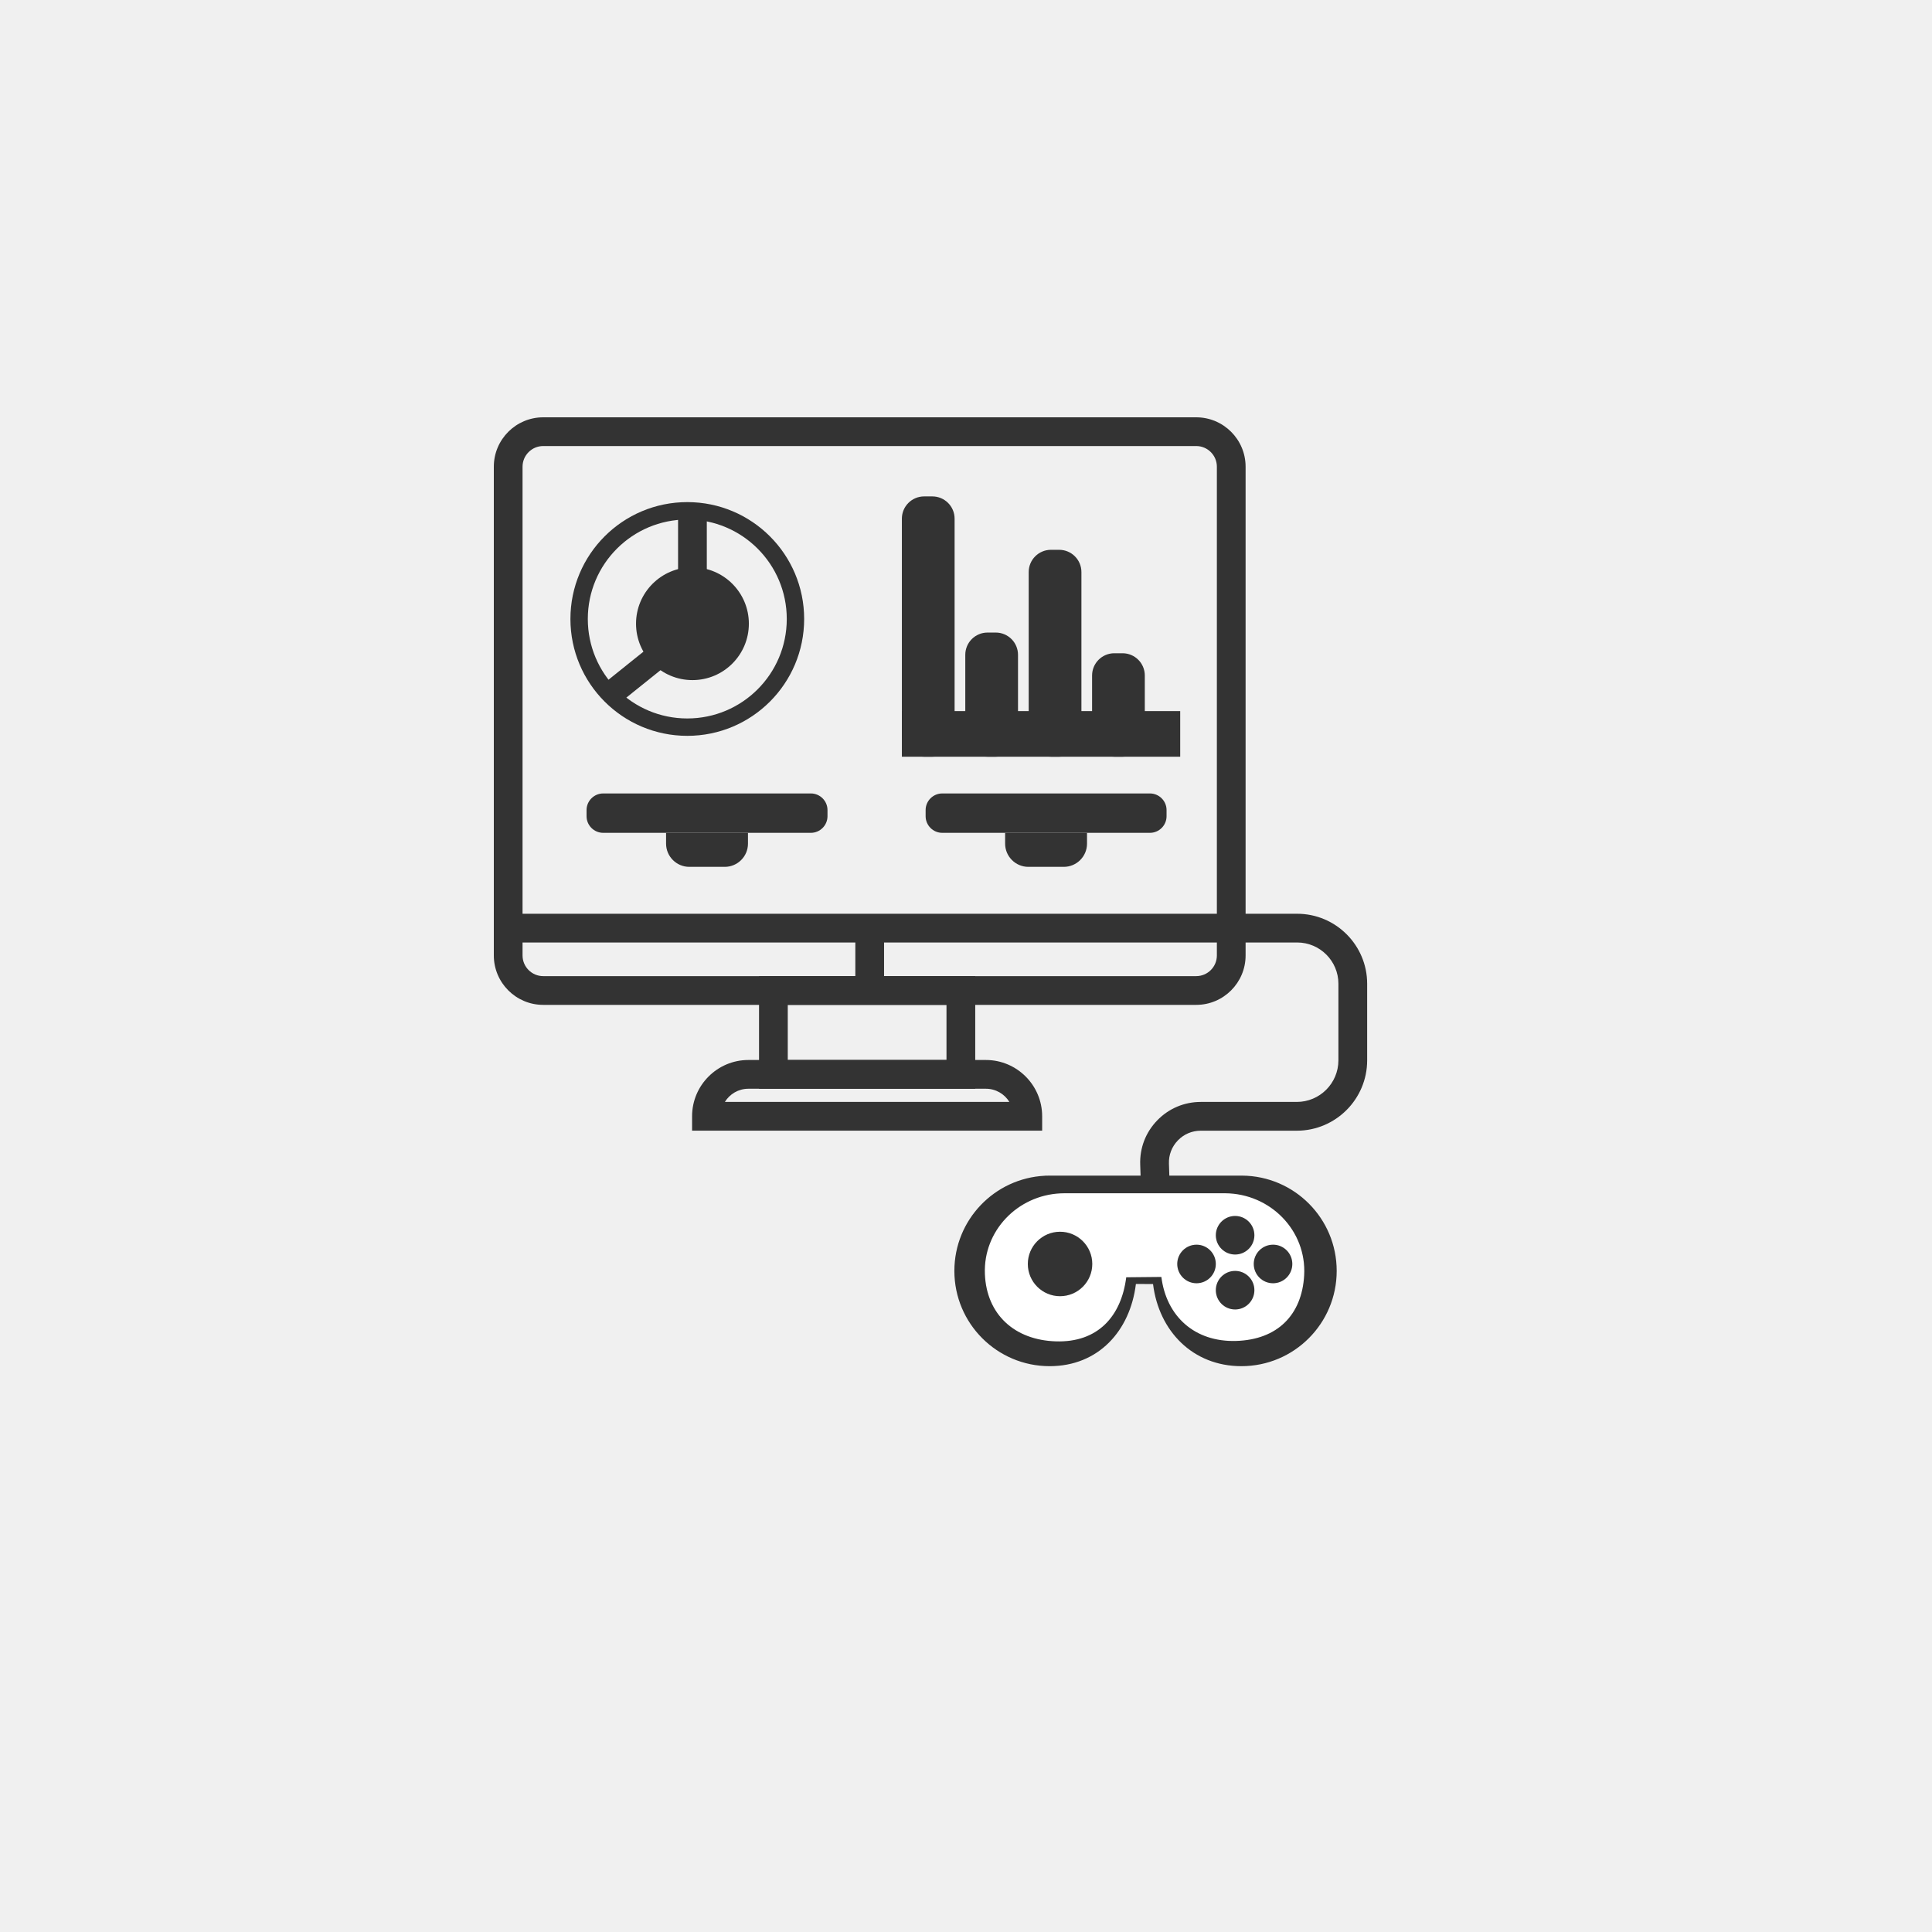
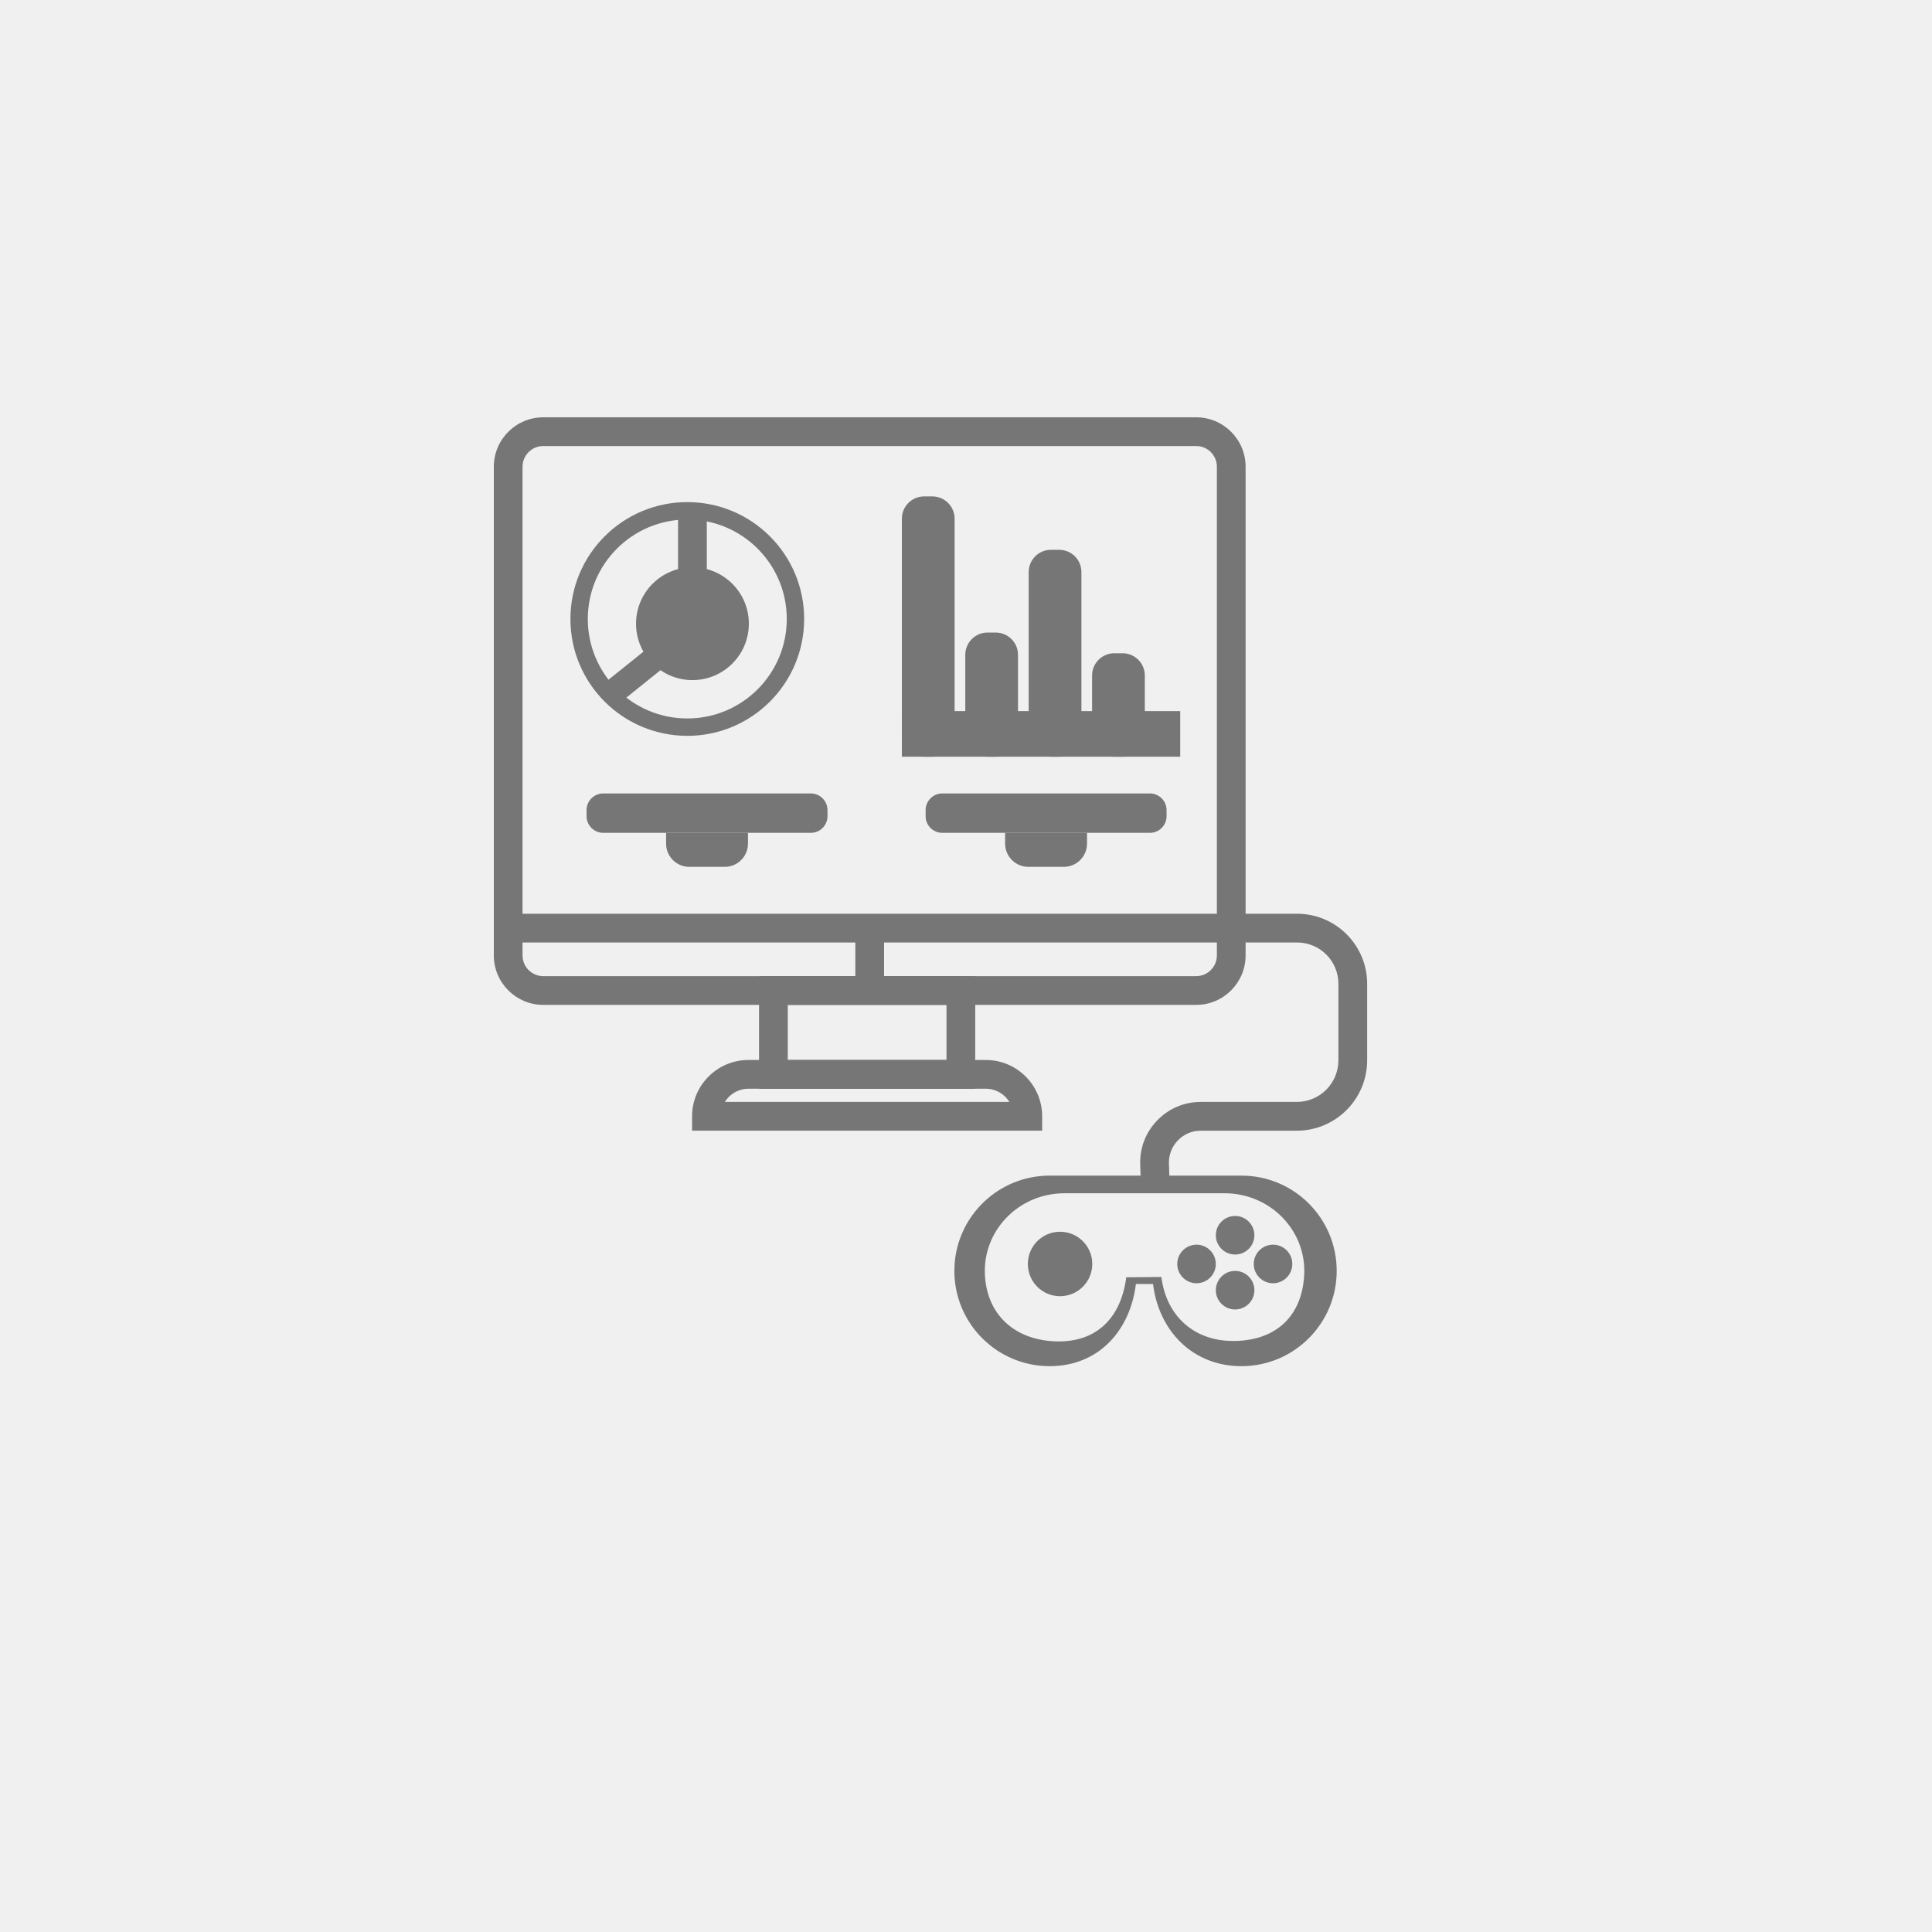
<svg xmlns="http://www.w3.org/2000/svg" version="1.1" id="Layer_1" x="0px" y="0px" viewBox="0 0 1000 1000" style="enable-background:new 0 0 1000 1000;" xml:space="preserve">
  <style type="text/css">
- 	.st0{font-family:'SourceHanSansCN-Light-GBpc-EUC-H';}
- 	.st1{font-size:85px;}
- 	.st2{fill:#FFFFFF;}
- 	.st3{fill:#333333;}
- 	.st4{fill:none;stroke:#333333;stroke-width:9;stroke-miterlimit:10;}
- 	.st5{fill:none;stroke:#333333;stroke-width:13;stroke-miterlimit:10;}
+ 	.st2{fill:none;}
+ 	.st3{fill:#767676;}
+ 	.st4{fill:none;stroke:#767676;stroke-width:9;stroke-miterlimit:10;}
+ 	.st5{fill:none;stroke:#767676;stroke-width:13;stroke-miterlimit:10;}
</style>
  <g>
    <g>
      <path d="M642.88,608.49L642.88,608.49c-0.11,0-0.21,0-0.31,0H642.88z" />
      <path class="st2" d="M634.15,617.64c-0.09,0-0.17,0-0.26,0h-82.95c-0.69,0-1.37,0.01-2.04,0.05    c-22.33,1.07-39.99,19.46-39.13,41.68c0.82,20.96,15.29,34.27,36.79,34.93c21.63,0.67,33.82-12.9,36.38-33.16l18.18-0.18    c2.56,20.26,17.12,33.78,38.75,33.12c21.24-0.65,34.02-13.34,35.17-34.02C676.32,636.93,657.55,617.78,634.15,617.64z     M548.68,670.91c-9.21,0-16.68-7.47-16.68-16.68s7.47-16.68,16.68-16.68s16.68,7.47,16.68,16.68S557.89,670.91,548.68,670.91z     M639.28,629.38c5.51,0,9.98,4.47,9.98,9.98s-4.47,9.98-9.98,9.98s-9.98-4.47-9.98-9.98C629.3,633.85,633.77,629.38,639.28,629.38    z M619.32,664.21c-5.51,0-9.98-4.47-9.98-9.98s4.47-9.98,9.98-9.98s9.98,4.47,9.98,9.98S624.83,664.21,619.32,664.21z     M639.28,677.78c-5.51,0-9.98-4.47-9.98-9.98s4.47-9.98,9.98-9.98s9.98,4.47,9.98,9.98S644.79,677.78,639.28,677.78z     M658.92,664.21c-5.51,0-9.98-4.47-9.98-9.98s4.47-9.98,9.98-9.98c5.52,0,9.98,4.47,9.98,9.98S664.43,664.21,658.92,664.21z" />
      <path class="st3" d="M540.85,608.49h2.45c-0.82,0-1.64,0.02-2.45,0.06V608.49z" />
      <g>
        <g>
          <path class="st3" d="M619.16,520.12h-338c-14.1,0-25.56-11.47-25.56-25.56v-253c0-14.1,11.47-25.56,25.56-25.56h338      c14.1,0,25.56,11.47,25.56,25.56v252.99C644.72,508.65,633.26,520.12,619.16,520.12z M281.16,230.87      c-5.89,0-10.69,4.8-10.69,10.69v252.99c0,5.89,4.8,10.69,10.69,10.69h338c5.89,0,10.69-4.79,10.69-10.69V241.56      c0-5.89-4.8-10.69-10.69-10.69H281.16z" />
        </g>
        <g>
          <path class="st3" d="M504.78,563.53h-111.9v-58.28h111.9V563.53z M407.75,548.65h82.15v-28.54h-82.15V548.65z" />
        </g>
        <g>
          <path class="st3" d="M539.43,585.23H358.22v-7.44c0-16.07,13.07-29.14,29.14-29.14h122.92c16.07,0,29.14,13.07,29.14,29.14v7.44      H539.43z M375.19,570.36h147.27c-2.51-4.09-7.03-6.83-12.17-6.83H387.37C382.22,563.53,377.7,566.26,375.19,570.36z" />
        </g>
        <g>
          <rect x="442.72" y="476.15" class="st3" width="14.87" height="39.64" />
        </g>
      </g>
      <g>
        <path class="st3" d="M419.71,431.07H312.2c-4.73,0-8.6-3.87-8.6-8.6v-3.18c0-4.73,3.87-8.6,8.6-8.6h107.51     c4.73,0,8.6,3.87,8.6,8.6v3.18C428.31,427.2,424.44,431.07,419.71,431.07z" />
        <path class="st3" d="M375.15,448.68h-18.39c-6.6,0-12-5.4-12-12v-5.61h42.39v5.61C387.15,443.28,381.75,448.68,375.15,448.68z" />
      </g>
      <g>
        <path class="st3" d="M595.21,431.07H487.7c-4.73,0-8.6-3.87-8.6-8.6v-3.18c0-4.73,3.87-8.6,8.6-8.6h107.51     c4.73,0,8.6,3.87,8.6,8.6v3.18C603.81,427.2,599.94,431.07,595.21,431.07z" />
        <path class="st3" d="M550.64,448.68h-18.39c-6.6,0-12-5.4-12-12v-5.61h42.39v5.61C562.64,443.28,557.24,448.68,550.64,448.68z" />
      </g>
      <g>
        <path class="st3" d="M482.58,391.67h-4.25c-6.36,0-11.52-5.16-11.52-11.52V268.46c0-6.36,5.16-11.52,11.52-11.52h4.25     c6.36,0,11.52,5.16,11.52,11.52v111.69C494.1,386.52,488.94,391.67,482.58,391.67z" />
        <path class="st3" d="M515.4,391.67h-4.25c-6.36,0-11.52-5.16-11.52-11.52v-41.22c0-6.36,5.16-11.52,11.52-11.52h4.25     c6.36,0,11.52,5.16,11.52,11.52v41.22C526.92,386.52,521.76,391.67,515.4,391.67z" />
        <path class="st3" d="M548.22,391.67h-4.25c-6.36,0-11.52-5.16-11.52-11.52V296.1c0-6.36,5.16-11.52,11.52-11.52h4.25     c6.36,0,11.52,5.16,11.52,11.52v84.06C559.73,386.52,554.58,391.67,548.22,391.67z" />
        <path class="st3" d="M581.03,391.67h-4.25c-6.36,0-11.52-5.16-11.52-11.52v-30.51c0-6.36,5.16-11.52,11.52-11.52h4.25     c6.36,0,11.52,5.16,11.52,11.52v30.51C592.55,386.52,587.4,391.67,581.03,391.67z" />
        <rect x="466.81" y="368.06" class="st3" width="144.06" height="23.62" />
      </g>
      <g>
        <g>
          <path class="st3" d="M590.4,609.65l-0.23-6.88c-0.29-8.57,2.83-16.69,8.8-22.85c5.96-6.17,13.97-9.56,22.54-9.56h49.71      c11.88,0,21.54-9.66,21.54-21.54v-39.64c0-11.77-9.58-21.35-21.35-21.35H263.04v-14.87h408.37c19.97,0,36.23,16.25,36.23,36.23      v39.64c0,20.08-16.34,36.42-36.42,36.42h-49.71c-4.51,0-8.72,1.78-11.85,5.03c-3.13,3.24-4.78,7.51-4.62,12.01l0.23,6.88      L590.4,609.65z" />
        </g>
        <path class="st3" d="M642.88,608.5c-0.11,0-0.21,0-0.31,0H543.3c-0.82,0-1.64,0.02-2.45,0.06c-26.1,1.28-46.87,22.84-46.87,49.26     c0,27.23,22.08,49.31,49.31,49.31c25.17,0,41.65-18.18,44.65-42.54l8.87,0.02c3,24.36,20.58,42.52,45.75,42.52     c27.23,0,49.31-22.08,49.31-49.31C691.88,630.68,669.97,608.66,642.88,608.5z M675.04,660.05     c-1.15,20.68-13.93,33.37-35.17,34.02c-21.63,0.67-36.19-12.85-38.75-33.12l-18.18,0.18c-2.56,20.26-14.75,33.83-36.38,33.16     c-21.5-0.66-35.98-13.98-36.79-34.93c-0.86-22.22,16.8-40.62,39.13-41.68c0.68-0.03,1.36-0.05,2.04-0.05h82.95     c0.09,0,0.17,0,0.26,0C657.55,617.78,676.32,636.93,675.04,660.05z" />
        <circle class="st3" cx="548.68" cy="654.23" r="16.68" />
        <path class="st3" d="M649.27,639.36c0,5.51-4.47,9.98-9.98,9.98s-9.98-4.47-9.98-9.98s4.47-9.98,9.98-9.98     S649.27,633.85,649.27,639.36z" />
        <path class="st3" d="M649.27,667.8c0,5.51-4.47,9.98-9.98,9.98s-9.98-4.47-9.98-9.98s4.47-9.98,9.98-9.98     S649.27,662.28,649.27,667.8z" />
        <path class="st3" d="M668.9,654.23c0,5.51-4.47,9.98-9.98,9.98s-9.98-4.47-9.98-9.98s4.47-9.98,9.98-9.98     C664.43,644.24,668.9,648.71,668.9,654.23z" />
        <path class="st3" d="M629.3,654.23c0,5.51-4.47,9.98-9.98,9.98s-9.98-4.47-9.98-9.98s4.47-9.98,9.98-9.98     C624.83,644.24,629.3,648.71,629.3,654.23z" />
      </g>
      <g>
        <rect x="350.97" y="261.44" class="st3" width="14.87" height="39.64" />
      </g>
      <ellipse class="st3" cx="358.41" cy="322.82" rx="29.2" ry="29.2" />
      <circle class="st4" cx="355.74" cy="320.38" r="55.99" />
    </g>
    <line class="st5" x1="355.74" y1="327.41" x2="315.73" y2="359.54" />
  </g>
</svg>
